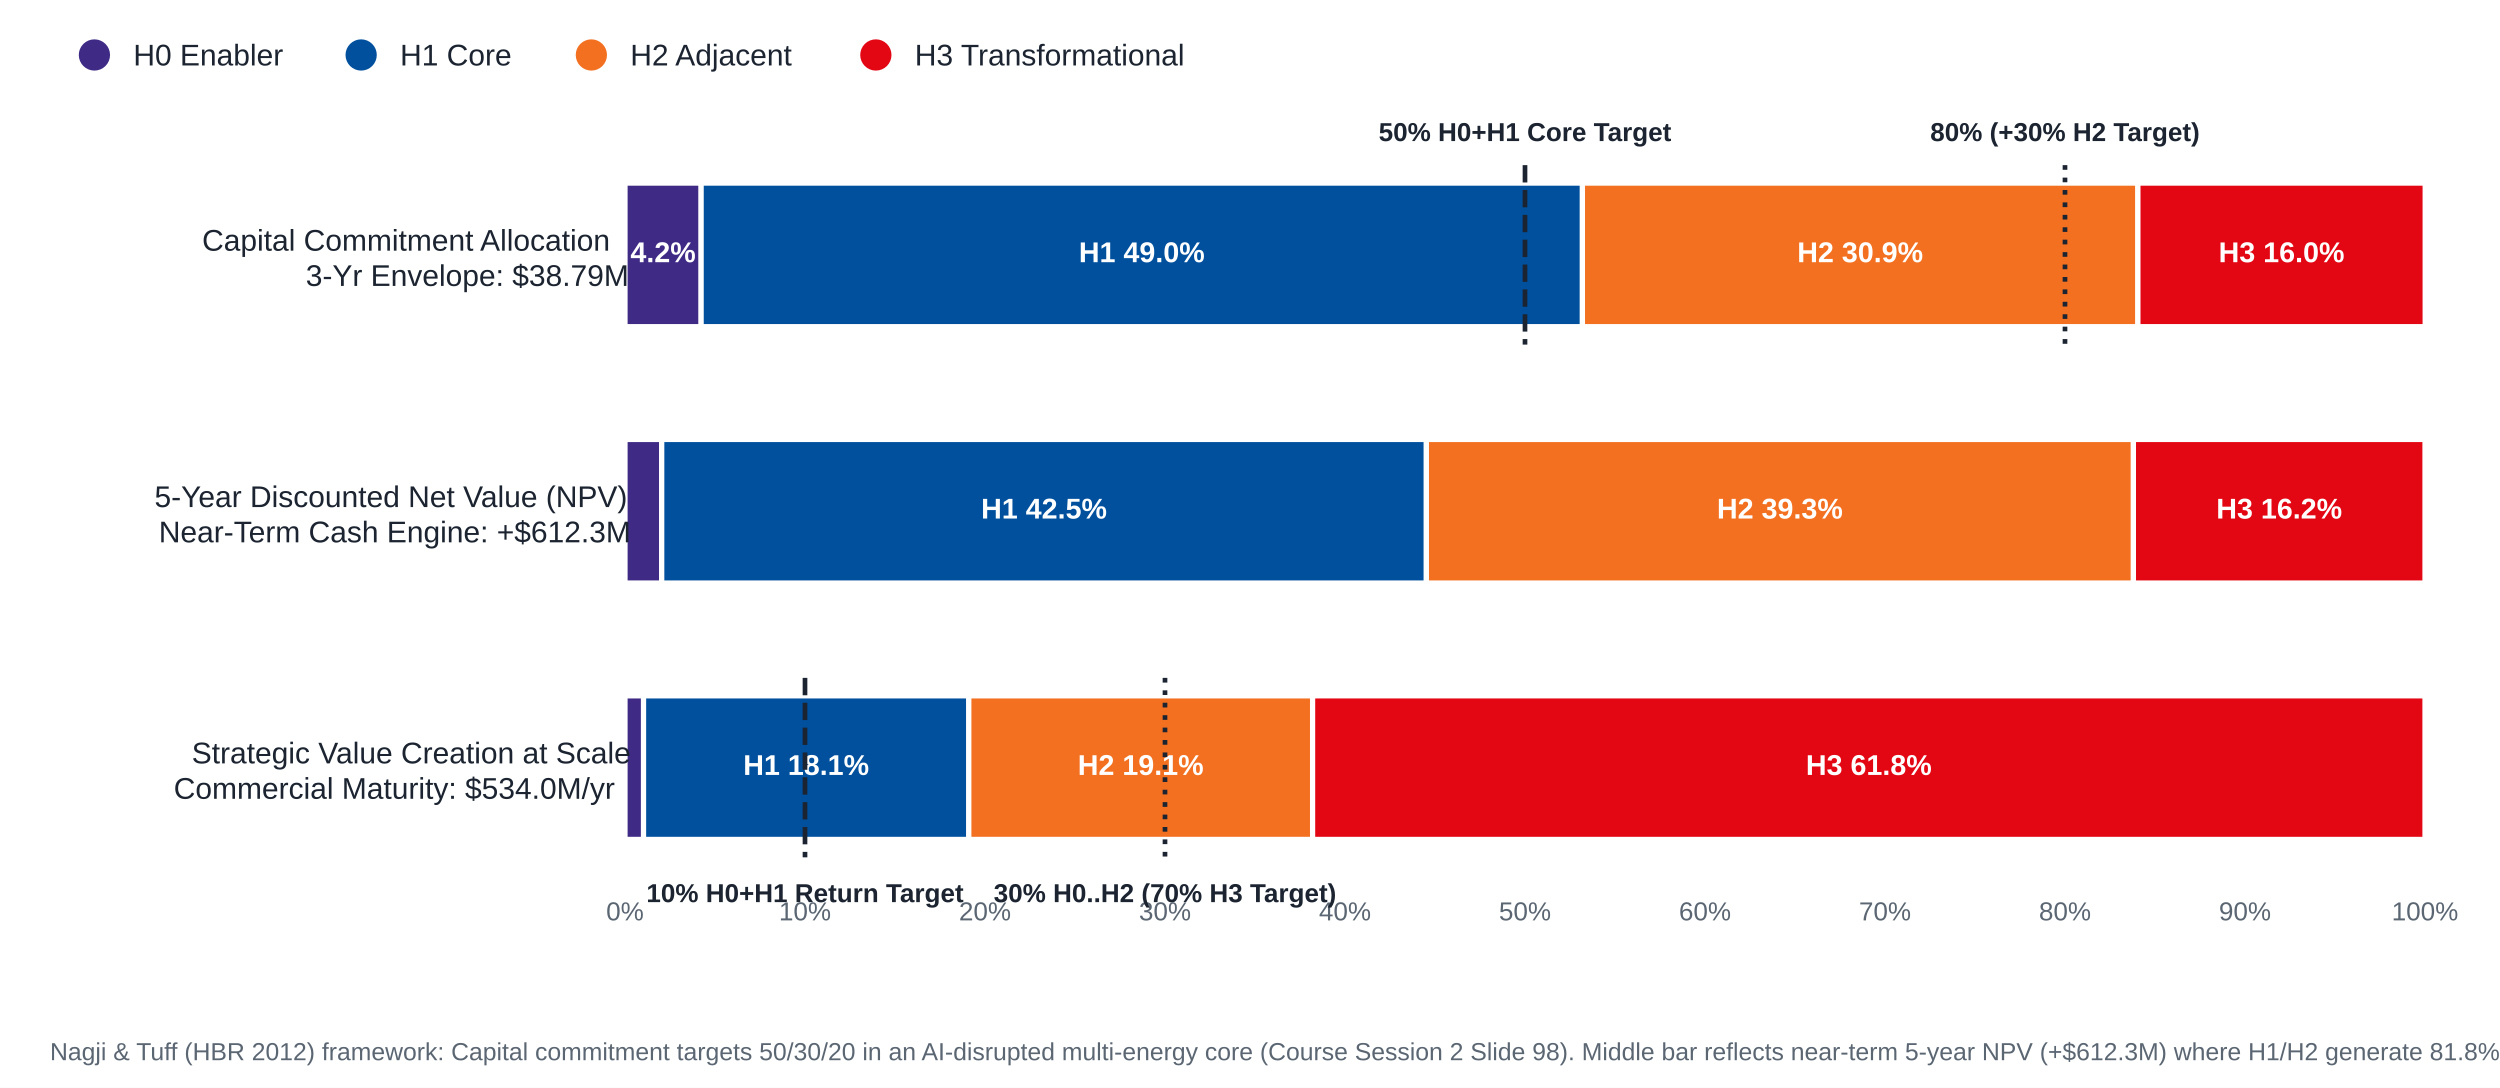
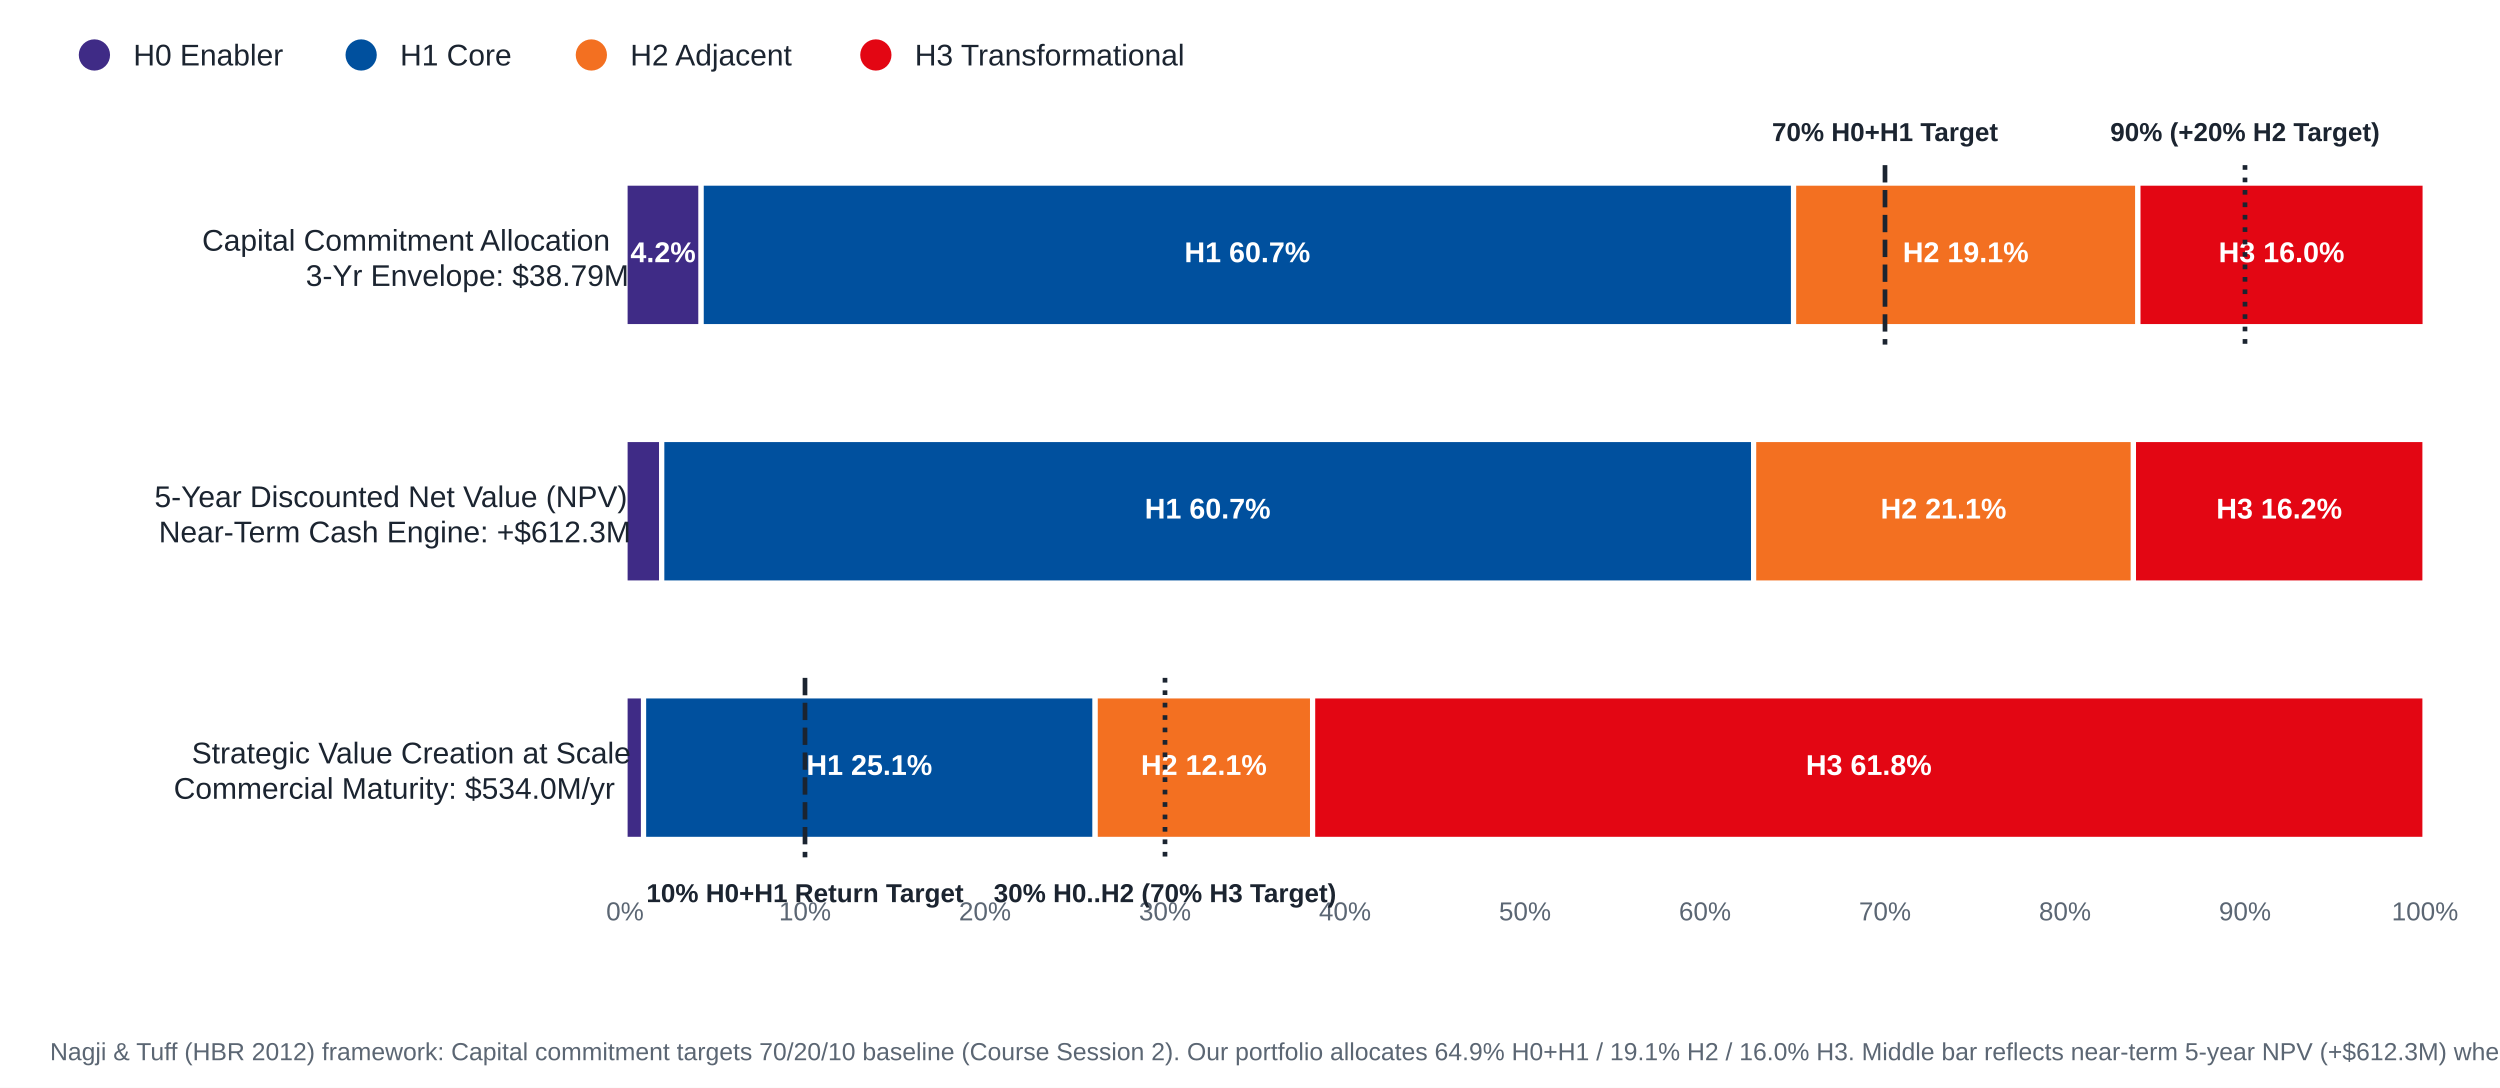
<svg xmlns="http://www.w3.org/2000/svg" xmlns:xlink="http://www.w3.org/1999/xlink" width="959.76pt" height="417.6pt" viewBox="0 0 959.76 417.6" version="1.1">
  <defs>
    <style type="text/css">*{stroke-linejoin: round; stroke-linecap: butt}</style>
  </defs>
  <g id="figure_1">
    <g id="patch_1">
      <path d="M 0 417.6  L 959.76 417.6  L 959.76 0  L 0 0  z " style="fill: #ffffff" />
    </g>
    <g id="axes_1">
      <g id="patch_2">
        <path d="M 239.94 342.432  L 930.967 342.432  L 930.967 50.112  L 239.94 50.112  z " style="fill: #ffffff" />
      </g>
      <g id="patch_3">
-         <path d="M 239.94 70.289  L 269.17 70.289  L 269.17 125.407  L 239.94 125.407  z " clip-path="url(#pc400315a17)" style="fill: #3f2b86; stroke: #ffffff; stroke-width: 2; stroke-linejoin: miter" />
+         <path d="M 239.94 70.289  L 269.17 70.289  L 269.17 125.407  L 239.94 125.407  z " clip-path="url(#p2b083d57d6)" style="fill: #3f2b86; stroke: #ffffff; stroke-width: 2; stroke-linejoin: miter" />
      </g>
      <g id="patch_4">
-         <path d="M 269.17 70.289  L 607.497 70.289  L 607.497 125.407  L 269.17 125.407  z " clip-path="url(#pc400315a17)" style="fill: #00509e; stroke: #ffffff; stroke-width: 2; stroke-linejoin: miter" />
+         <path d="M 269.17 70.289  L 688.555 70.289  L 688.555 125.407  L 269.17 125.407  z " clip-path="url(#p2b083d57d6)" style="fill: #00509e; stroke: #ffffff; stroke-width: 2; stroke-linejoin: miter" />
      </g>
      <g id="patch_5">
-         <path d="M 607.497 70.289  L 820.748 70.289  L 820.748 125.407  L 607.497 125.407  z " clip-path="url(#pc400315a17)" style="fill: #f37021; stroke: #ffffff; stroke-width: 2; stroke-linejoin: miter" />
+         <path d="M 688.555 70.289  L 820.748 70.289  L 820.748 125.407  L 688.555 125.407  z " clip-path="url(#p2b083d57d6)" style="fill: #f37021; stroke: #ffffff; stroke-width: 2; stroke-linejoin: miter" />
      </g>
      <g id="patch_6">
-         <path d="M 820.748 70.289  L 931.036 70.289  L 931.036 125.407  L 820.748 125.407  z " clip-path="url(#pc400315a17)" style="fill: #e30613; stroke: #ffffff; stroke-width: 2; stroke-linejoin: miter" />
+         <path d="M 820.748 70.289  L 931.036 70.289  L 931.036 125.407  L 820.748 125.407  z " clip-path="url(#p2b083d57d6)" style="fill: #e30613; stroke: #ffffff; stroke-width: 2; stroke-linejoin: miter" />
      </g>
      <g id="patch_7">
-         <path d="M 239.94 168.713  L 254.037 168.713  L 254.037 223.831  L 239.94 223.831  z " clip-path="url(#pc400315a17)" style="fill: #3f2b86; stroke: #ffffff; stroke-width: 2; stroke-linejoin: miter" />
+         <path d="M 239.94 168.713  L 254.037 168.713  L 254.037 223.831  L 239.94 223.831  z " clip-path="url(#p2b083d57d6)" style="fill: #3f2b86; stroke: #ffffff; stroke-width: 2; stroke-linejoin: miter" />
      </g>
      <g id="patch_8">
-         <path d="M 254.037 168.713  L 547.585 168.713  L 547.585 223.831  L 254.037 223.831  z " clip-path="url(#pc400315a17)" style="fill: #00509e; stroke: #ffffff; stroke-width: 2; stroke-linejoin: miter" />
+         <path d="M 254.037 168.713  L 673.214 168.713  L 673.214 223.831  L 254.037 223.831  z " clip-path="url(#p2b083d57d6)" style="fill: #00509e; stroke: #ffffff; stroke-width: 2; stroke-linejoin: miter" />
      </g>
      <g id="patch_9">
-         <path d="M 547.585 168.713  L 819.021 168.713  L 819.021 223.831  L 547.585 223.831  z " clip-path="url(#pc400315a17)" style="fill: #f37021; stroke: #ffffff; stroke-width: 2; stroke-linejoin: miter" />
+         <path d="M 673.214 168.713  L 819.021 168.713  L 819.021 223.831  L 673.214 223.831  z " clip-path="url(#p2b083d57d6)" style="fill: #f37021; stroke: #ffffff; stroke-width: 2; stroke-linejoin: miter" />
      </g>
      <g id="patch_10">
-         <path d="M 819.021 168.713  L 930.967 168.713  L 930.967 223.831  L 819.021 223.831  z " clip-path="url(#pc400315a17)" style="fill: #e30613; stroke: #ffffff; stroke-width: 2; stroke-linejoin: miter" />
+         <path d="M 819.021 168.713  L 930.967 168.713  L 930.967 223.831  L 819.021 223.831  z " clip-path="url(#p2b083d57d6)" style="fill: #e30613; stroke: #ffffff; stroke-width: 2; stroke-linejoin: miter" />
      </g>
      <g id="patch_11">
-         <path d="M 239.94 267.137  L 247.058 267.137  L 247.058 322.255  L 239.94 322.255  z " clip-path="url(#pc400315a17)" style="fill: #3f2b86; stroke: #ffffff; stroke-width: 2; stroke-linejoin: miter" />
+         <path d="M 239.94 267.137  L 247.058 267.137  L 247.058 322.255  L 239.94 322.255  z " clip-path="url(#p2b083d57d6)" style="fill: #3f2b86; stroke: #ffffff; stroke-width: 2; stroke-linejoin: miter" />
      </g>
      <g id="patch_12">
-         <path d="M 247.058 267.137  L 371.926 267.137  L 371.926 322.255  L 247.058 322.255  z " clip-path="url(#pc400315a17)" style="fill: #00509e; stroke: #ffffff; stroke-width: 2; stroke-linejoin: miter" />
+         <path d="M 247.058 267.137  L 420.436 267.137  L 420.436 322.255  L 247.058 322.255  z " clip-path="url(#p2b083d57d6)" style="fill: #00509e; stroke: #ffffff; stroke-width: 2; stroke-linejoin: miter" />
      </g>
      <g id="patch_13">
-         <path d="M 371.926 267.137  L 503.912 267.137  L 503.912 322.255  L 371.926 322.255  z " clip-path="url(#pc400315a17)" style="fill: #f37021; stroke: #ffffff; stroke-width: 2; stroke-linejoin: miter" />
+         <path d="M 420.436 267.137  L 503.912 267.137  L 503.912 322.255  L 420.436 322.255  z " clip-path="url(#p2b083d57d6)" style="fill: #f37021; stroke: #ffffff; stroke-width: 2; stroke-linejoin: miter" />
      </g>
      <g id="patch_14">
-         <path d="M 503.912 267.137  L 930.967 267.137  L 930.967 322.255  L 503.912 322.255  z " clip-path="url(#pc400315a17)" style="fill: #e30613; stroke: #ffffff; stroke-width: 2; stroke-linejoin: miter" />
+         <path d="M 503.912 267.137  L 930.967 267.137  L 930.967 322.255  L 503.912 322.255  z " clip-path="url(#p2b083d57d6)" style="fill: #e30613; stroke: #ffffff; stroke-width: 2; stroke-linejoin: miter" />
      </g>
      <g id="matplotlib.axis_1">
        <g id="xtick_1">
          <g id="line2d_1" />
          <g id="text_1">
            <text style="font-size: 10px; font-family: 'Segoe UI', 'Arial', 'DejaVu Sans'; text-anchor: middle; fill: #5b6673" x="239.94" y="353.335" transform="rotate(-0 239.94 353.3351)">0%</text>
          </g>
        </g>
        <g id="xtick_2">
          <g id="line2d_2" />
          <g id="text_2">
            <text style="font-size: 10px; font-family: 'Segoe UI', 'Arial', 'DejaVu Sans'; text-anchor: middle; fill: #5b6673" x="309.043" y="353.335" transform="rotate(-0 309.0427 353.3351)">10%</text>
          </g>
        </g>
        <g id="xtick_3">
          <g id="line2d_3" />
          <g id="text_3">
            <text style="font-size: 10px; font-family: 'Segoe UI', 'Arial', 'DejaVu Sans'; text-anchor: middle; fill: #5b6673" x="378.145" y="353.335" transform="rotate(-0 378.1454 353.3351)">20%</text>
          </g>
        </g>
        <g id="xtick_4">
          <g id="line2d_4" />
          <g id="text_4">
            <text style="font-size: 10px; font-family: 'Segoe UI', 'Arial', 'DejaVu Sans'; text-anchor: middle; fill: #5b6673" x="447.248" y="353.335" transform="rotate(-0 447.2482 353.3351)">30%</text>
          </g>
        </g>
        <g id="xtick_5">
          <g id="line2d_5" />
          <g id="text_5">
            <text style="font-size: 10px; font-family: 'Segoe UI', 'Arial', 'DejaVu Sans'; text-anchor: middle; fill: #5b6673" x="516.351" y="353.335" transform="rotate(-0 516.3509 353.3351)">40%</text>
          </g>
        </g>
        <g id="xtick_6">
          <g id="line2d_6" />
          <g id="text_6">
            <text style="font-size: 10px; font-family: 'Segoe UI', 'Arial', 'DejaVu Sans'; text-anchor: middle; fill: #5b6673" x="585.454" y="353.335" transform="rotate(-0 585.4536 353.3351)">50%</text>
          </g>
        </g>
        <g id="xtick_7">
          <g id="line2d_7" />
          <g id="text_7">
            <text style="font-size: 10px; font-family: 'Segoe UI', 'Arial', 'DejaVu Sans'; text-anchor: middle; fill: #5b6673" x="654.556" y="353.335" transform="rotate(-0 654.5563 353.3351)">60%</text>
          </g>
        </g>
        <g id="xtick_8">
          <g id="line2d_8" />
          <g id="text_8">
            <text style="font-size: 10px; font-family: 'Segoe UI', 'Arial', 'DejaVu Sans'; text-anchor: middle; fill: #5b6673" x="723.659" y="353.335" transform="rotate(-0 723.659 353.3351)">70%</text>
          </g>
        </g>
        <g id="xtick_9">
          <g id="line2d_9" />
          <g id="text_9">
            <text style="font-size: 10px; font-family: 'Segoe UI', 'Arial', 'DejaVu Sans'; text-anchor: middle; fill: #5b6673" x="792.762" y="353.335" transform="rotate(-0 792.7618 353.3351)">80%</text>
          </g>
        </g>
        <g id="xtick_10">
          <g id="line2d_10" />
          <g id="text_10">
            <text style="font-size: 10px; font-family: 'Segoe UI', 'Arial', 'DejaVu Sans'; text-anchor: middle; fill: #5b6673" x="861.864" y="353.335" transform="rotate(-0 861.8645 353.3351)">90%</text>
          </g>
        </g>
        <g id="xtick_11">
          <g id="line2d_11" />
          <g id="text_11">
            <text style="font-size: 10px; font-family: 'Segoe UI', 'Arial', 'DejaVu Sans'; text-anchor: middle; fill: #5b6673" x="930.967" y="353.335" transform="rotate(-0 930.9672 353.3351)">100%</text>
          </g>
        </g>
      </g>
      <g id="matplotlib.axis_2">
        <g id="ytick_1">
          <g id="line2d_12" />
          <g id="text_12">
            <text style="font-size: 11.5px; font-family: 'Segoe UI', 'Arial', 'DejaVu Sans'; fill: #1b2430" transform="translate(77.59086 96.24495)">Capital Commitment Allocation</text>
            <text style="font-size: 11.5px; font-family: 'Segoe UI', 'Arial', 'DejaVu Sans'; fill: #1b2430" transform="translate(117.3898 109.779)">3-Yr Envelope: $38.79M</text>
          </g>
        </g>
        <g id="ytick_2">
          <g id="line2d_13" />
          <g id="text_13">
            <text style="font-size: 11.5px; font-family: 'Segoe UI', 'Arial', 'DejaVu Sans'; fill: #1b2430" transform="translate(59.31305 194.6692)">5-Year Discounted Net Value (NPV)</text>
            <text style="font-size: 11.5px; font-family: 'Segoe UI', 'Arial', 'DejaVu Sans'; fill: #1b2430" transform="translate(60.96437 208.2032)">Near-Term Cash Engine: +$612.3M</text>
          </g>
        </g>
        <g id="ytick_3">
          <g id="line2d_14" />
          <g id="text_14">
            <text style="font-size: 11.5px; font-family: 'Segoe UI', 'Arial', 'DejaVu Sans'; fill: #1b2430" transform="translate(73.60898 293.0629)">Strategic Value Creation at Scale</text>
            <text style="font-size: 11.5px; font-family: 'Segoe UI', 'Arial', 'DejaVu Sans'; fill: #1b2430" transform="translate(66.6982 306.658)">Commercial Maturity: $534.0M/yr</text>
          </g>
        </g>
      </g>
      <g id="text_15">
        <text style="font-weight: 600; font-size: 11px; font-family: 'Segoe UI', 'Arial', 'DejaVu Sans'; text-anchor: middle; fill: #ffffff" x="254.555" y="100.654" transform="rotate(-0 254.5552 100.6545)">4.2%</text>
      </g>
      <g id="text_16">
-         <text style="font-weight: 600; font-size: 11px; font-family: 'Segoe UI', 'Arial', 'DejaVu Sans'; text-anchor: middle; fill: #ffffff" x="438.334" y="100.654" transform="rotate(-0 438.3339 100.6545)">H1 49.0%</text>
+         <text style="font-weight: 600; font-size: 11px; font-family: 'Segoe UI', 'Arial', 'DejaVu Sans'; text-anchor: middle; fill: #ffffff" x="478.863" y="100.654" transform="rotate(-0 478.8627 100.6545)">H1 60.7%</text>
      </g>
      <g id="text_17">
-         <text style="font-weight: 600; font-size: 11px; font-family: 'Segoe UI', 'Arial', 'DejaVu Sans'; text-anchor: middle; fill: #ffffff" x="714.123" y="100.654" transform="rotate(-0 714.1229 100.6545)">H2 30.9%</text>
+         <text style="font-weight: 600; font-size: 11px; font-family: 'Segoe UI', 'Arial', 'DejaVu Sans'; text-anchor: middle; fill: #ffffff" x="754.652" y="100.654" transform="rotate(-0 754.6516 100.6545)">H2 19.1%</text>
      </g>
      <g id="text_18">
        <text style="font-weight: 600; font-size: 11px; font-family: 'Segoe UI', 'Arial', 'DejaVu Sans'; text-anchor: middle; fill: #ffffff" x="875.892" y="100.654" transform="rotate(-0 875.8923 100.6545)">H3 16.0%</text>
      </g>
      <g id="text_19">
-         <text style="font-weight: 600; font-size: 11px; font-family: 'Segoe UI', 'Arial', 'DejaVu Sans'; text-anchor: middle; fill: #ffffff" x="400.811" y="199.079" transform="rotate(-0 400.8111 199.0787)">H1 42.5%</text>
+         <text style="font-weight: 600; font-size: 11px; font-family: 'Segoe UI', 'Arial', 'DejaVu Sans'; text-anchor: middle; fill: #ffffff" x="463.626" y="199.079" transform="rotate(-0 463.6255 199.0787)">H1 60.7%</text>
      </g>
      <g id="text_20">
-         <text style="font-weight: 600; font-size: 11px; font-family: 'Segoe UI', 'Arial', 'DejaVu Sans'; text-anchor: middle; fill: #ffffff" x="683.303" y="199.079" transform="rotate(-0 683.3031 199.0787)">H2 39.3%</text>
+         <text style="font-weight: 600; font-size: 11px; font-family: 'Segoe UI', 'Arial', 'DejaVu Sans'; text-anchor: middle; fill: #ffffff" x="746.117" y="199.079" transform="rotate(-0 746.1174 199.0787)">H2 21.1%</text>
      </g>
      <g id="text_21">
        <text style="font-weight: 600; font-size: 11px; font-family: 'Segoe UI', 'Arial', 'DejaVu Sans'; text-anchor: middle; fill: #ffffff" x="874.994" y="199.079" transform="rotate(-0 874.994 199.0787)">H3 16.2%</text>
      </g>
      <g id="text_22">
-         <text style="font-weight: 600; font-size: 11px; font-family: 'Segoe UI', 'Arial', 'DejaVu Sans'; text-anchor: middle; fill: #ffffff" x="309.492" y="297.503" transform="rotate(-0 309.4919 297.503)">H1 18.1%</text>
+         <text style="font-weight: 600; font-size: 11px; font-family: 'Segoe UI', 'Arial', 'DejaVu Sans'; text-anchor: middle; fill: #ffffff" x="333.747" y="297.503" transform="rotate(-0 333.7469 297.503)">H1 25.1%</text>
      </g>
      <g id="text_23">
-         <text style="font-weight: 600; font-size: 11px; font-family: 'Segoe UI', 'Arial', 'DejaVu Sans'; text-anchor: middle; fill: #ffffff" x="437.919" y="297.503" transform="rotate(-0 437.9193 297.503)">H2 19.1%</text>
+         <text style="font-weight: 600; font-size: 11px; font-family: 'Segoe UI', 'Arial', 'DejaVu Sans'; text-anchor: middle; fill: #ffffff" x="462.174" y="297.503" transform="rotate(-0 462.1743 297.503)">H2 12.1%</text>
      </g>
      <g id="text_24">
        <text style="font-weight: 600; font-size: 11px; font-family: 'Segoe UI', 'Arial', 'DejaVu Sans'; text-anchor: middle; fill: #ffffff" x="717.44" y="297.503" transform="rotate(-0 717.4398 297.503)">H3 61.8%</text>
      </g>
      <g id="text_25">
-         <text style="font-weight: 700; font-size: 10px; font-family: 'Segoe UI', 'Arial', 'DejaVu Sans'; text-anchor: middle; fill: #1b2430" x="585.454" y="54.161" transform="rotate(-0 585.4536 54.16114)">50% H0+H1 Core Target</text>
+         <text style="font-weight: 700; font-size: 10px; font-family: 'Segoe UI', 'Arial', 'DejaVu Sans'; text-anchor: middle; fill: #1b2430" x="723.659" y="54.161" transform="rotate(-0 723.659 54.16114)">70% H0+H1 Target</text>
      </g>
      <g id="text_26">
-         <text style="font-weight: 700; font-size: 10px; font-family: 'Segoe UI', 'Arial', 'DejaVu Sans'; text-anchor: middle; fill: #1b2430" x="792.762" y="54.161" transform="rotate(-0 792.7618 54.16114)">80% (+30% H2 Target)</text>
+         <text style="font-weight: 700; font-size: 10px; font-family: 'Segoe UI', 'Arial', 'DejaVu Sans'; text-anchor: middle; fill: #1b2430" x="861.864" y="54.161" transform="rotate(-0 861.8645 54.16114)">90% (+20% H2 Target)</text>
      </g>
      <g id="text_27">
        <text style="font-weight: 700; font-size: 10px; font-family: 'Segoe UI', 'Arial', 'DejaVu Sans'; text-anchor: middle; fill: #1b2430" x="309.043" y="346.342" transform="rotate(-0 309.0427 346.3418)">10% H0+H1 Return Target</text>
      </g>
      <g id="text_28">
        <text style="font-weight: 700; font-size: 10px; font-family: 'Segoe UI', 'Arial', 'DejaVu Sans'; text-anchor: middle; fill: #1b2430" x="447.248" y="346.342" transform="rotate(-0 447.2482 346.3418)">30% H0..H2 (70% H3 Target)</text>
      </g>
      <g id="line2d_15">
-         <path d="M 585.454 63.399  L 585.454 132.296  " clip-path="url(#pc400315a17)" style="fill: none; stroke-dasharray: 6.66,2.88; stroke-dashoffset: 0; stroke: #1b2430; stroke-width: 1.8" />
+         <path d="M 723.659 63.399  L 723.659 132.296  " clip-path="url(#p2b083d57d6)" style="fill: none; stroke-dasharray: 6.66,2.88; stroke-dashoffset: 0; stroke: #1b2430; stroke-width: 1.8" />
      </g>
      <g id="line2d_16">
-         <path d="M 792.762 63.399  L 792.762 132.296  " clip-path="url(#pc400315a17)" style="fill: none; stroke-dasharray: 1.8,2.97; stroke-dashoffset: 0; stroke: #1b2430; stroke-width: 1.8" />
+         <path d="M 861.864 63.399  L 861.864 132.296  " clip-path="url(#p2b083d57d6)" style="fill: none; stroke-dasharray: 1.8,2.97; stroke-dashoffset: 0; stroke: #1b2430; stroke-width: 1.8" />
      </g>
      <g id="line2d_17">
-         <path d="M 309.043 260.248  L 309.043 329.145  " clip-path="url(#pc400315a17)" style="fill: none; stroke-dasharray: 6.66,2.88; stroke-dashoffset: 0; stroke: #1b2430; stroke-width: 1.8" />
+         <path d="M 309.043 260.248  L 309.043 329.145  " clip-path="url(#p2b083d57d6)" style="fill: none; stroke-dasharray: 6.66,2.88; stroke-dashoffset: 0; stroke: #1b2430; stroke-width: 1.8" />
      </g>
      <g id="line2d_18">
-         <path d="M 447.248 260.248  L 447.248 329.145  " clip-path="url(#pc400315a17)" style="fill: none; stroke-dasharray: 1.8,2.97; stroke-dashoffset: 0; stroke: #1b2430; stroke-width: 1.8" />
+         <path d="M 447.248 260.248  L 447.248 329.145  " clip-path="url(#p2b083d57d6)" style="fill: none; stroke-dasharray: 1.8,2.97; stroke-dashoffset: 0; stroke: #1b2430; stroke-width: 1.8" />
      </g>
    </g>
    <g id="text_29">
-       <text style="font-size: 9.5px; font-family: 'Segoe UI', 'Arial', 'DejaVu Sans'; text-anchor: start; fill: #5b6673" x="19.195" y="407.013" transform="rotate(-0 19.1952 407.0125)">Nagji &amp; Tuff (HBR 2012) framework: Capital commitment targets 50/30/20 in an AI-disrupted multi-energy core (Course Session 2 Slide 98). Middle bar reflects near-term 5-year NPV (+$612.3M) where H1/H2 generate 81.8% of cash to self-fund the J-curve without framework target lines. Bottom bar demonstrates the 70-20-10 strategic value inversion at commercial maturity (2030+) where H3 reaches ~62-70% ($330M/yr) through VPP flexibility and e-SAF discovery.</text>
+       <text style="font-size: 9.5px; font-family: 'Segoe UI', 'Arial', 'DejaVu Sans'; text-anchor: start; fill: #5b6673" x="19.195" y="407.013" transform="rotate(-0 19.1952 407.0125)">Nagji &amp; Tuff (HBR 2012) framework: Capital commitment targets 70/20/10 baseline (Course Session 2). Our portfolio allocates 64.9% H0+H1 / 19.1% H2 / 16.0% H3. Middle bar reflects near-term 5-year NPV (+$612.3M) where H1/H2 generate 81.8% of cash to self-fund the J-curve without framework target lines. Bottom bar demonstrates the 70-20-10 strategic value inversion at commercial maturity (2030+) where H3 reaches 61.8% (~62-70%, $330M/yr) through VPP flexibility and e-SAF discovery.</text>
    </g>
    <g id="legend_1">
      <g id="line2d_19">
        <defs>
-           <path id="m013b09d9ce" d="M 0 5.5  C 1.459 5.5 2.858 4.92 3.889 3.889  C 4.92 2.858 5.5 1.459 5.5 0  C 5.5 -1.459 4.92 -2.858 3.889 -3.889  C 2.858 -4.92 1.459 -5.5 0 -5.5  C -1.459 -5.5 -2.858 -4.92 -3.889 -3.889  C -4.92 -2.858 -5.5 -1.459 -5.5 0  C -5.5 1.459 -4.92 2.858 -3.889 3.889  C -2.858 4.92 -1.459 5.5 0 5.5  z " style="stroke: #3f2b86" />
-         </defs>
-         <g>
-           <use xlink:href="#m013b09d9ce" x="36.246" y="21.103" style="fill: #3f2b86; stroke: #3f2b86" />
+           <path id="ma65a587331" d="M 0 5.5  C 1.459 5.5 2.858 4.92 3.889 3.889  C 4.92 2.858 5.5 1.459 5.5 0  C 5.5 -1.459 4.92 -2.858 3.889 -3.889  C 2.858 -4.92 1.459 -5.5 0 -5.5  C -1.459 -5.5 -2.858 -4.92 -3.889 -3.889  C -4.92 -2.858 -5.5 -1.459 -5.5 0  C -5.5 1.459 -4.92 2.858 -3.889 3.889  C -2.858 4.92 -1.459 5.5 0 5.5  z " style="stroke: #3f2b86" />
+         </defs>
+         <g>
+           <use xlink:href="#ma65a587331" x="36.246" y="21.103" style="fill: #3f2b86; stroke: #3f2b86" />
        </g>
      </g>
      <g id="text_30">
        <text style="font-size: 11.5px; font-family: 'Segoe UI', 'Arial', 'DejaVu Sans'; text-anchor: start; fill: #1b2430" x="51.196" y="25.128" transform="rotate(-0 51.1964 25.12759)">H0 Enabler</text>
      </g>
      <g id="line2d_20">
        <defs>
-           <path id="m4a222c2d77" d="M 0 5.5  C 1.459 5.5 2.858 4.92 3.889 3.889  C 4.92 2.858 5.5 1.459 5.5 0  C 5.5 -1.459 4.92 -2.858 3.889 -3.889  C 2.858 -4.92 1.459 -5.5 0 -5.5  C -1.459 -5.5 -2.858 -4.92 -3.889 -3.889  C -4.92 -2.858 -5.5 -1.459 -5.5 0  C -5.5 1.459 -4.92 2.858 -3.889 3.889  C -2.858 4.92 -1.459 5.5 0 5.5  z " style="stroke: #00509e" />
-         </defs>
-         <g>
-           <use xlink:href="#m4a222c2d77" x="138.647" y="21.103" style="fill: #00509e; stroke: #00509e" />
+           <path id="m1121374401" d="M 0 5.5  C 1.459 5.5 2.858 4.92 3.889 3.889  C 4.92 2.858 5.5 1.459 5.5 0  C 5.5 -1.459 4.92 -2.858 3.889 -3.889  C 2.858 -4.92 1.459 -5.5 0 -5.5  C -1.459 -5.5 -2.858 -4.92 -3.889 -3.889  C -4.92 -2.858 -5.5 -1.459 -5.5 0  C -5.5 1.459 -4.92 2.858 -3.889 3.889  C -2.858 4.92 -1.459 5.5 0 5.5  z " style="stroke: #00509e" />
+         </defs>
+         <g>
+           <use xlink:href="#m1121374401" x="138.647" y="21.103" style="fill: #00509e; stroke: #00509e" />
        </g>
      </g>
      <g id="text_31">
        <text style="font-size: 11.5px; font-family: 'Segoe UI', 'Arial', 'DejaVu Sans'; text-anchor: start; fill: #1b2430" x="153.597" y="25.128" transform="rotate(-0 153.5967 25.12759)">H1 Core</text>
      </g>
      <g id="line2d_21">
        <defs>
-           <path id="mbe0bac8bde" d="M 0 5.5  C 1.459 5.5 2.858 4.92 3.889 3.889  C 4.92 2.858 5.5 1.459 5.5 0  C 5.5 -1.459 4.92 -2.858 3.889 -3.889  C 2.858 -4.92 1.459 -5.5 0 -5.5  C -1.459 -5.5 -2.858 -4.92 -3.889 -3.889  C -4.92 -2.858 -5.5 -1.459 -5.5 0  C -5.5 1.459 -4.92 2.858 -3.889 3.889  C -2.858 4.92 -1.459 5.5 0 5.5  z " style="stroke: #f37021" />
-         </defs>
-         <g>
-           <use xlink:href="#mbe0bac8bde" x="227.024" y="21.103" style="fill: #f37021; stroke: #f37021" />
+           <path id="mc5306c7ccb" d="M 0 5.5  C 1.459 5.5 2.858 4.92 3.889 3.889  C 4.92 2.858 5.5 1.459 5.5 0  C 5.5 -1.459 4.92 -2.858 3.889 -3.889  C 2.858 -4.92 1.459 -5.5 0 -5.5  C -1.459 -5.5 -2.858 -4.92 -3.889 -3.889  C -4.92 -2.858 -5.5 -1.459 -5.5 0  C -5.5 1.459 -4.92 2.858 -3.889 3.889  C -2.858 4.92 -1.459 5.5 0 5.5  z " style="stroke: #f37021" />
+         </defs>
+         <g>
+           <use xlink:href="#mc5306c7ccb" x="227.024" y="21.103" style="fill: #f37021; stroke: #f37021" />
        </g>
      </g>
      <g id="text_32">
        <text style="font-size: 11.5px; font-family: 'Segoe UI', 'Arial', 'DejaVu Sans'; text-anchor: start; fill: #1b2430" x="241.974" y="25.128" transform="rotate(-0 241.9742 25.12759)">H2 Adjacent</text>
      </g>
      <g id="line2d_22">
        <defs>
-           <path id="m48f5c35384" d="M 0 5.5  C 1.459 5.5 2.858 4.92 3.889 3.889  C 4.92 2.858 5.5 1.459 5.5 0  C 5.5 -1.459 4.92 -2.858 3.889 -3.889  C 2.858 -4.92 1.459 -5.5 0 -5.5  C -1.459 -5.5 -2.858 -4.92 -3.889 -3.889  C -4.92 -2.858 -5.5 -1.459 -5.5 0  C -5.5 1.459 -4.92 2.858 -3.889 3.889  C -2.858 4.92 -1.459 5.5 0 5.5  z " style="stroke: #e30613" />
-         </defs>
-         <g>
-           <use xlink:href="#m48f5c35384" x="336.245" y="21.103" style="fill: #e30613; stroke: #e30613" />
+           <path id="m089b95d469" d="M 0 5.5  C 1.459 5.5 2.858 4.92 3.889 3.889  C 4.92 2.858 5.5 1.459 5.5 0  C 5.5 -1.459 4.92 -2.858 3.889 -3.889  C 2.858 -4.92 1.459 -5.5 0 -5.5  C -1.459 -5.5 -2.858 -4.92 -3.889 -3.889  C -4.92 -2.858 -5.5 -1.459 -5.5 0  C -5.5 1.459 -4.92 2.858 -3.889 3.889  C -2.858 4.92 -1.459 5.5 0 5.5  z " style="stroke: #e30613" />
+         </defs>
+         <g>
+           <use xlink:href="#m089b95d469" x="336.245" y="21.103" style="fill: #e30613; stroke: #e30613" />
        </g>
      </g>
      <g id="text_33">
        <text style="font-size: 11.5px; font-family: 'Segoe UI', 'Arial', 'DejaVu Sans'; text-anchor: start; fill: #1b2430" x="351.195" y="25.128" transform="rotate(-0 351.1955 25.12759)">H3 Transformational</text>
      </g>
    </g>
  </g>
  <defs>
-     <clipPath id="pc400315a17">
+     <clipPath id="p2b083d57d6">
      <rect x="239.94" y="50.112" width="691.027" height="292.32" />
    </clipPath>
  </defs>
</svg>
